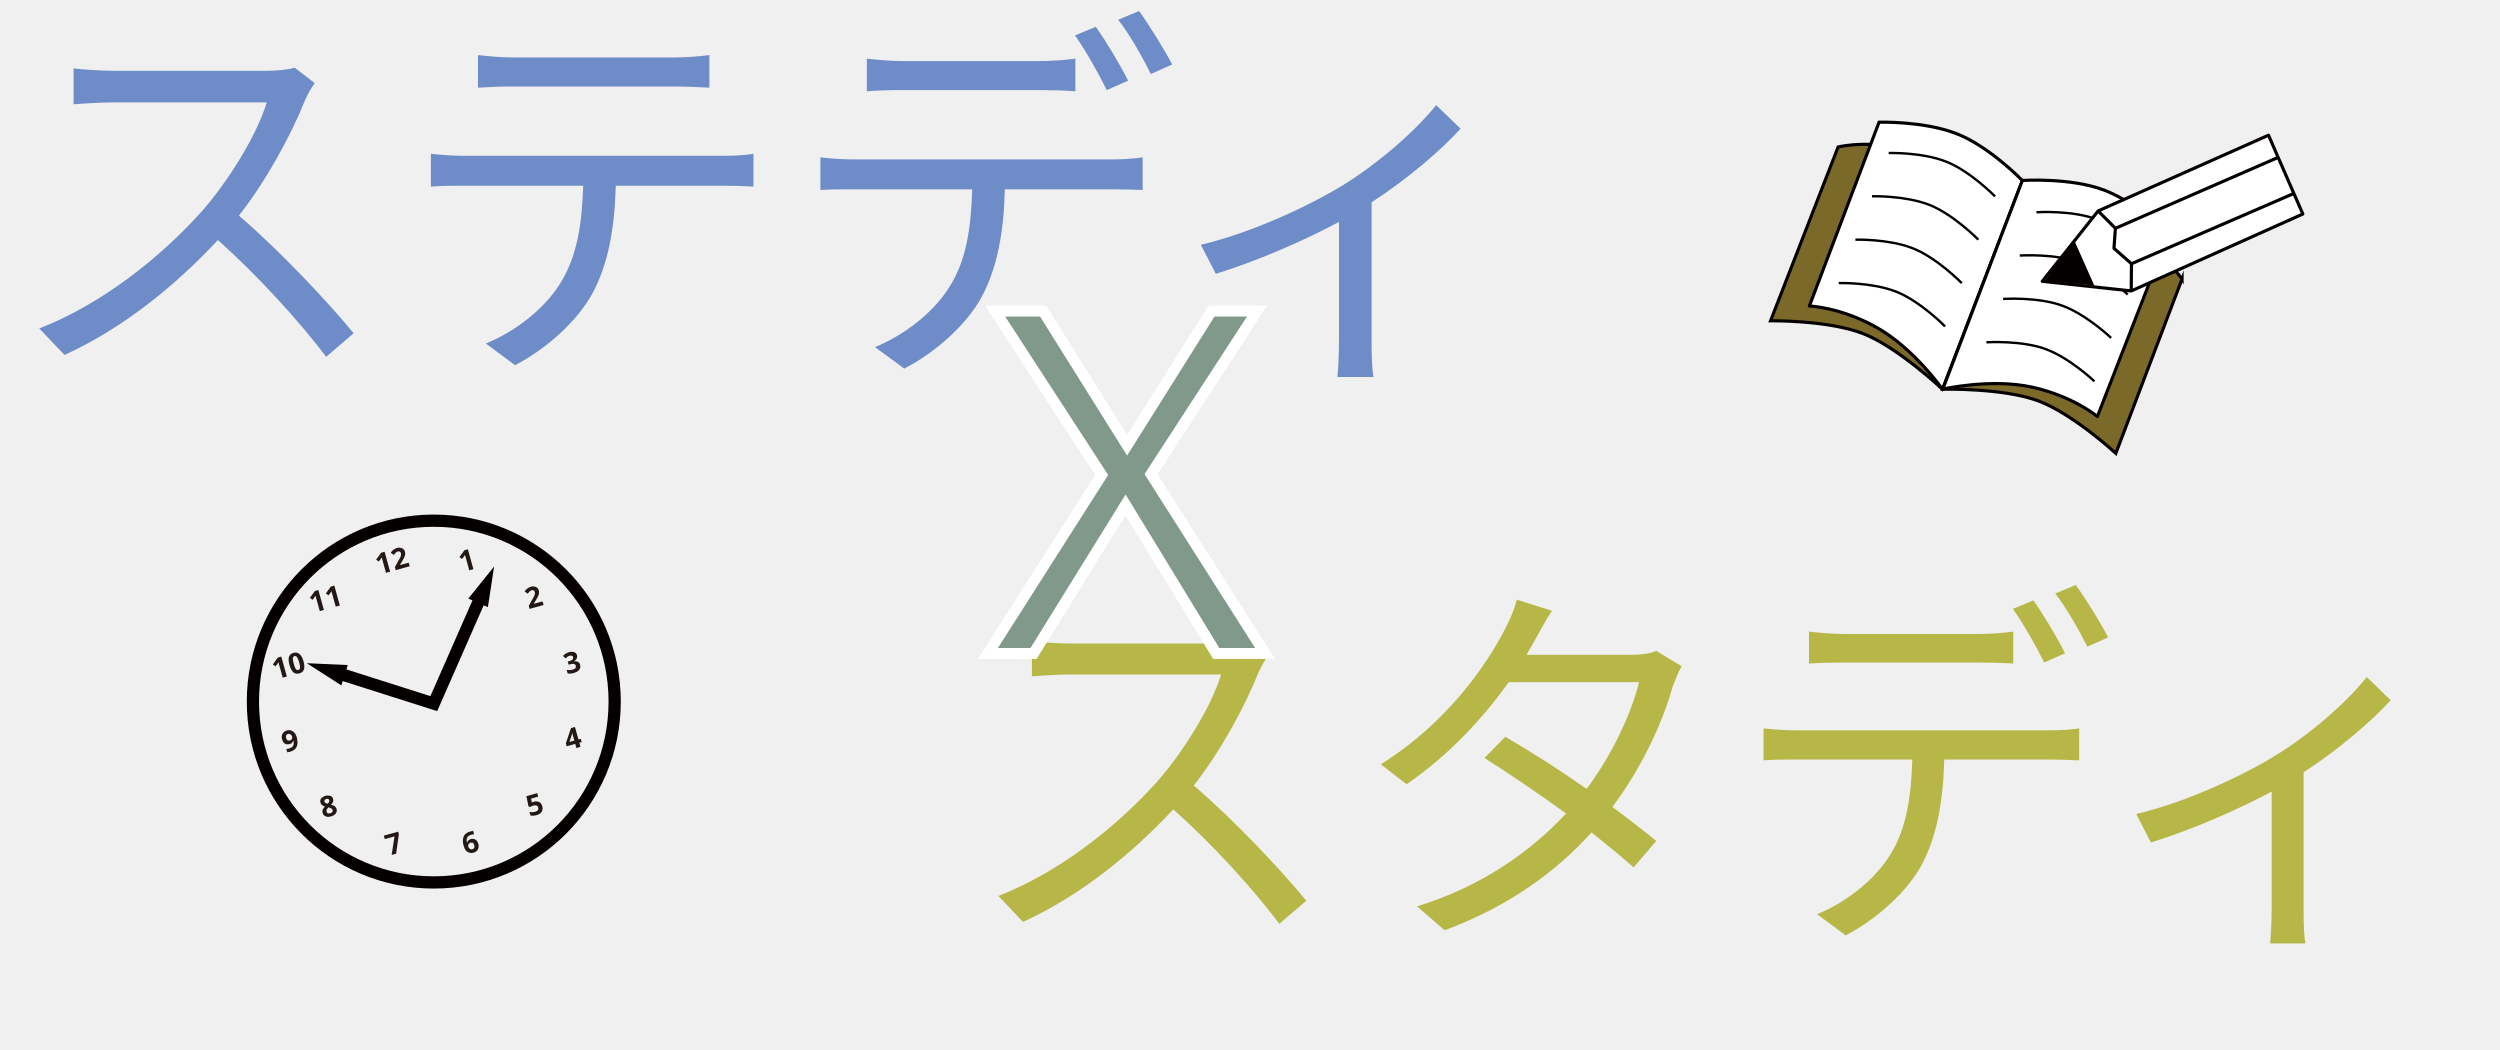
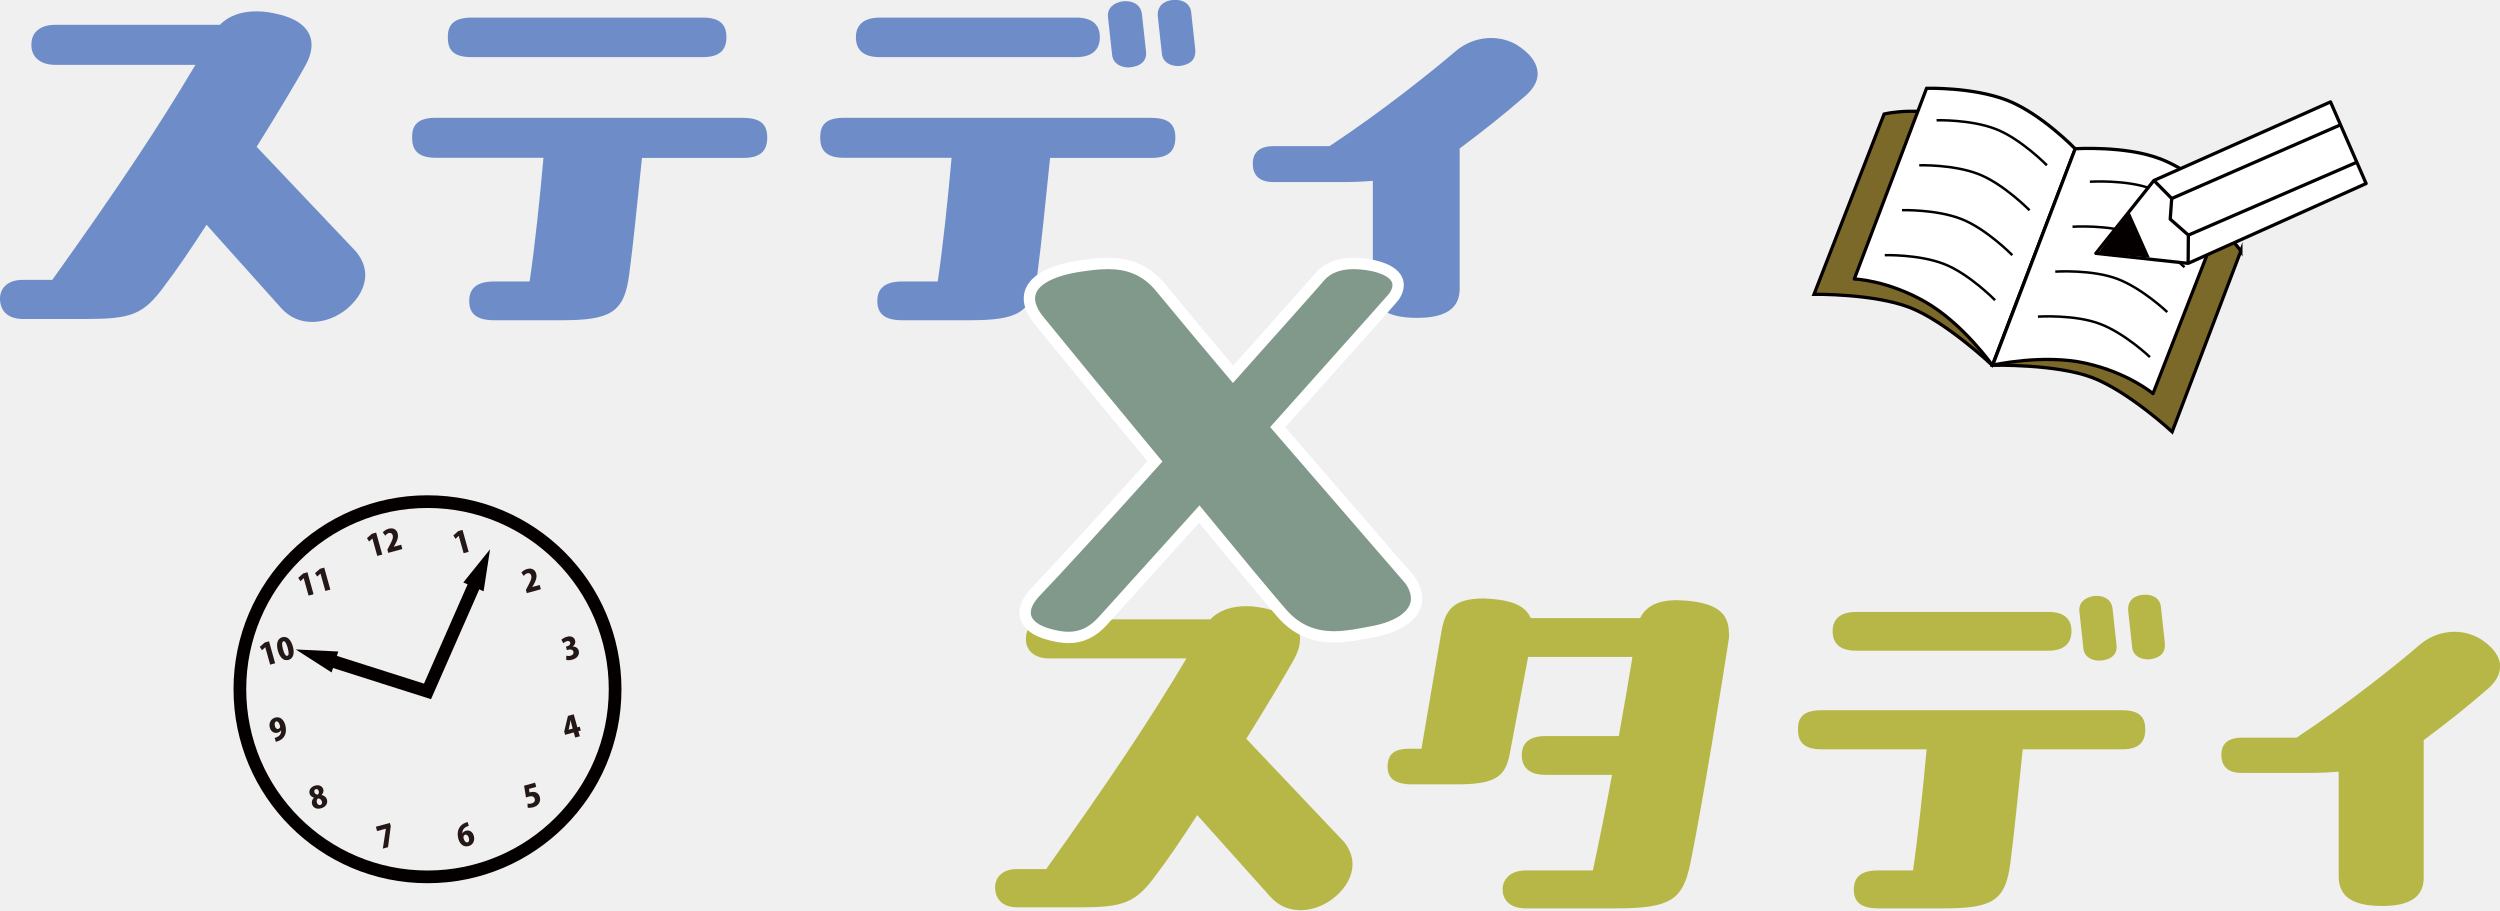
- <svg xmlns="http://www.w3.org/2000/svg" id="_レイヤー_2" data-name="レイヤー 2" viewBox="0 0 228.74 95.98">
+ <svg xmlns="http://www.w3.org/2000/svg" id="_レイヤー_2" data-name="レイヤー 2" viewBox="0 0 220.53 80.28">
  <defs>
    <style>
      .cls-1 {
+         fill: #6e8dc8;
+       }
+ 
+       .cls-2 {
+         fill: #b7b748;
+       }
+ 
+       .cls-3 {
+         fill: #81998b;
+         stroke: #fff;
+       }
+ 
+       .cls-3, .cls-4, .cls-5 {
+         stroke-miterlimit: 10;
+       }
+ 
+       .cls-6 {
        fill: #fff;
      }

-       .cls-1, .cls-2, .cls-3, .cls-4, .cls-5 {
+       .cls-6, .cls-4, .cls-5, .cls-7, .cls-8 {
        stroke: #040000;
      }

-       .cls-1, .cls-3, .cls-4 {
+       .cls-6, .cls-5, .cls-7 {
        stroke-width: .29px;
      }

-       .cls-1, .cls-4, .cls-5 {
+       .cls-6, .cls-7, .cls-8 {
        stroke-linejoin: round;
      }

-       .cls-2 {
+       .cls-4 {
        stroke-width: 1.12px;
      }

-       .cls-2, .cls-6, .cls-3 {
-         stroke-miterlimit: 10;
-       }
- 
-       .cls-2, .cls-4, .cls-5 {
+       .cls-4, .cls-7, .cls-8 {
        fill: none;
-       }
- 
-       .cls-7 {
-         fill: #6e8dc8;
-         font-size: 36px;
-       }
- 
-       .cls-7, .cls-6, .cls-8 {
-         font-family: PArdeoMin2-H-83pv-RKSJ-H, 'A P-OTF Ardeo Min2';
-       }
- 
-       .cls-6 {
-         fill: #81998b;
-         font-size: 43.87px;
-         stroke: #fff;
      }

      .cls-9 {
        fill: #231815;
-         font-family: KozGoPr6N-Heavy-83pv-RKSJ-H, 'Kozuka Gothic Pr6N';
-         font-size: 2.65px;
-         font-weight: 800;
      }

-       .cls-3 {
+       .cls-5 {
        fill: #7b6929;
      }

      .cls-10 {
        fill: #040000;
      }

      .cls-8 {
-         fill: #b7b748;
-         font-size: 35.27px;
-       }
- 
-       .cls-5 {
        stroke-width: .22px;
      }
    </style>
  </defs>
  <g id="_レイヤー_1-2" data-name="レイヤー 1">
-     <text class="cls-7" transform="translate(0 31.68)">
-       <tspan x="0" y="0">ステディ</tspan>
-     </text>
-     <text class="cls-8" transform="translate(87.82 83.57)">
-       <tspan x="0" y="0">スタディ</tspan>
-     </text>
    <g>
      <g>
-         <path class="cls-3" d="M168.18,13.45l-6.18,15.9s5.24-.07,8.43,1.16c3.19,1.23,7.27,5.08,7.27,5.08l6.46-16.71s-4.55-3.22-8.56-4.76-7.42-.67-7.42-.67Z" />
-         <path class="cls-3" d="M199.65,25.54s-1.94-2.93-5.96-4.47-9.53-2.19-9.53-2.19l-6.41,16.73s5.61-.13,8.8,1.09,7.04,4.78,7.04,4.78l6.06-15.95Z" />
+         <path class="cls-1" d="M31.32,22.1c.58.65.9,1.4.9,2.16,0,1.04-.58,2.12-1.62,2.99-.83.68-1.94,1.15-3.06,1.15-1.01,0-1.98-.36-2.77-1.26l-6.55-7.31c-1.4,2.16-2.7,4.07-3.64,5.29-1.94,2.7-3.02,3.02-7.16,3.02H2.05c-1.51,0-2.05-.86-2.05-1.8v-.07c.04-.86.68-1.58,1.98-1.58h2.63c5.94-8.31,9.39-13.53,12.63-18.97H4.86c-1.33,0-2.12-.72-2.09-1.8,0-1.08.79-1.73,2.09-1.73h14.54c.79-.83,1.94-1.19,3.24-1.19.65,0,1.37.11,2.05.29,2.59.65,3.46,2.27,2.27,4.46-.76,1.37-2.41,4.14-4.32,7.2l8.67,9.14Z" />
+         <path class="cls-1" d="M65.59,10.4c1.58,0,2.09.65,2.09,1.73s-.5,1.8-2.09,1.8h-8.96c-.43,4.03-.72,7.24-1.12,10.22-.43,3.46-1.66,4.1-6.05,4.1h-5.87c-1.55,0-2.2-.58-2.2-1.69s.65-1.73,2.2-1.73h3.13c.47-3.2.9-7.31,1.22-10.91h-9.47c-1.66,0-2.12-.72-2.12-1.8s.47-1.73,2.12-1.73h27.1ZM41.62,5.04c-1.66,0-2.12-.65-2.12-1.76,0-1.04.47-1.73,2.12-1.73h20.37c1.55,0,2.09.65,2.09,1.73s-.54,1.76-2.09,1.76h-20.37Z" />
+         <path class="cls-1" d="M101.59,10.4c1.58,0,2.09.65,2.09,1.73s-.5,1.8-2.09,1.8h-8.96c-.43,4.03-.72,7.24-1.12,10.22-.43,3.46-1.66,4.1-6.05,4.1h-5.87c-1.55,0-2.2-.58-2.2-1.69s.65-1.73,2.2-1.73h3.13c.47-3.2.9-7.31,1.22-10.91h-9.47c-1.66,0-2.12-.72-2.12-1.8s.47-1.73,2.12-1.73h27.1ZM77.62,5.04c-1.48,0-2.12-.65-2.12-1.76,0-1.04.65-1.73,2.12-1.73h17.31c1.44,0,2.09.65,2.09,1.73s-.65,1.76-2.09,1.76h-17.31ZM97.74,1.55c-.11-.86.54-1.33,1.33-1.44.86-.07,1.55.29,1.66,1.12l.36,3.28c.11.86-.47,1.37-1.51,1.44-.76,0-1.4-.36-1.48-1.12l-.36-3.28ZM105.44,4.39v.14c0,.83-.54,1.19-1.44,1.3-.83,0-1.44-.36-1.51-1.12l-.36-3.28c-.07-.86.5-1.37,1.37-1.44h.18c.72,0,1.33.36,1.4,1.12l.36,3.28Z" />
+         <path class="cls-1" d="M135.64,6.51c0,.68-.4,1.37-1.12,1.98-2.02,1.73-3.31,2.77-5.76,4.61v12.38c0,1.76-1.3,2.56-3.74,2.56-2.7,0-3.92-.86-3.92-2.66v-9.43c-.83.07-1.69.11-2.63.11h-6.16c-1.3,0-1.8-.68-1.8-1.62s.54-1.55,1.84-1.55h4.93c4.64-3.06,9.21-6.73,11.09-8.35.97-.83,2.09-1.19,3.17-1.19.97,0,1.91.32,2.59.83,1.01.72,1.51,1.51,1.51,2.34Z" />
      </g>
      <g>
-         <path class="cls-1" d="M171.93,11.17l-6.38,16.83s2.86.09,6.21,1.99c3.35,1.9,5.97,5.62,5.97,5.62l7.31-19.09s-3.03-3.14-6.05-4.3-7.06-1.04-7.06-1.04Z" />
-         <path class="cls-1" d="M192.5,17.39c-3.03-1.16-7.46-.88-7.46-.88l-7.28,19.09s4.44-1.01,8.2-.17c3.76.84,5.94,2.68,5.94,2.68l6.53-16.77s-2.92-2.8-5.94-3.96Z" />
-       </g>
-       <path class="cls-5" d="M196.21,22.99s-2.15-2.06-4.38-2.92-5.5-.65-5.5-.65" />
-       <path class="cls-5" d="M194.68,26.95s-2.15-2.06-4.38-2.92-5.5-.65-5.5-.65" />
-       <path class="cls-5" d="M193.16,30.92s-2.15-2.06-4.38-2.92-5.5-.65-5.5-.65" />
-       <path class="cls-5" d="M191.63,34.89s-2.15-2.06-4.38-2.92-5.5-.65-5.5-.65" />
-       <path class="cls-5" d="M172.81,14s2.98-.09,5.21.77,4.52,3.2,4.52,3.2" />
-       <path class="cls-5" d="M171.28,17.96s2.98-.09,5.21.77,4.52,3.2,4.52,3.2" />
-       <path class="cls-5" d="M169.76,21.93s2.98-.09,5.21.77,4.52,3.2,4.52,3.2" />
-       <path class="cls-5" d="M168.24,25.9s2.98-.09,5.21.77c2.23.86,4.52,3.2,4.52,3.2" />
-       <g>
-         <polygon class="cls-1" points="207.56 12.37 191.97 19.3 186.86 25.74 195 26.62 210.7 19.58 208.44 14.4 207.56 12.37" />
-         <polyline class="cls-4" points="191.97 19.3 193.55 20.89 193.42 22.72 195.02 24.13 195 26.62" />
-         <line class="cls-4" x1="193.55" y1="20.89" x2="208.44" y2="14.4" />
-         <line class="cls-4" x1="195.02" y1="24.13" x2="209.88" y2="17.7" />
-         <polygon class="cls-10" points="189.8 22.03 191.62 26.12 187.07 25.7 189.8 22.03" />
-       </g>
-     </g>
-     <g>
-       <circle class="cls-2" cx="39.69" cy="64.19" r="16.55" />
-       <g>
-         <polyline class="cls-2" points="30.89 61.58 39.69 64.38 44.01 54.55" />
-         <polygon class="cls-10" points="31.23 62.71 28.07 60.68 31.82 60.85 31.23 62.71" />
-         <polygon class="cls-10" points="44.64 55.55 45.21 51.83 42.85 54.77 44.64 55.55" />
+         <path class="cls-2" d="M118.43,74.11c.56.63.88,1.38.88,2.12,0,1.02-.56,2.08-1.59,2.93-.81.67-1.9,1.13-2.99,1.13-.99,0-1.94-.35-2.71-1.23l-6.41-7.16c-1.37,2.12-2.64,3.99-3.56,5.18-1.9,2.65-2.96,2.96-7.01,2.96h-5.25c-1.48,0-2.01-.85-2.01-1.76v-.07c.04-.85.67-1.55,1.94-1.55h2.57c5.81-8.15,9.2-13.26,12.37-18.58h-12.12c-1.3,0-2.08-.71-2.04-1.76,0-1.06.77-1.69,2.04-1.69h14.23c.77-.81,1.9-1.16,3.17-1.16.63,0,1.34.11,2.01.28,2.54.63,3.38,2.22,2.22,4.37-.74,1.34-2.36,4.05-4.23,7.05l8.49,8.96Z" />
+         <path class="cls-2" d="M152.53,55.88c0,.32-.04.67-.11,1.02-.49,3.17-2.25,14.11-3.31,19.25-.67,3.24-1.73,3.98-6.59,3.98h-8.03c-1.41-.04-1.94-.85-1.94-1.66s.56-1.69,2.08-1.69h5.88c.56-2.61,1.16-5.54,1.69-8.43h-5.88c-1.48,0-2.08-.71-2.08-1.73s.6-1.69,2.08-1.69h6.48c.49-2.75.92-5.22,1.2-6.98h-9.2l-1.62,8.53c-.39,2.12-1.37,2.71-4.72,2.71h-4.09c-1.55-.07-1.97-.71-1.97-1.55v-.11c.04-.85.42-1.48,1.9-1.48h1.09l1.76-10.33c.32-1.9,1.06-2.93,3.73-2.93.25,0,.46.04.7.04,1.76.14,2.99.6,3.45,1.69h9.65c.63-1.27,1.97-1.69,3.88-1.55,2.82.21,3.95,1.06,3.95,2.89Z" />
+         <path class="cls-2" d="M187.2,62.65c1.55,0,2.04.63,2.04,1.69s-.49,1.76-2.04,1.76h-8.77c-.42,3.95-.71,7.09-1.09,10.01-.42,3.39-1.62,4.02-5.92,4.02h-5.74c-1.52,0-2.15-.56-2.15-1.66s.63-1.69,2.15-1.69h3.07c.46-3.14.88-7.16,1.2-10.68h-9.27c-1.62,0-2.08-.71-2.08-1.76s.46-1.69,2.08-1.69h26.53ZM163.74,57.4c-1.44,0-2.08-.63-2.08-1.73,0-1.02.63-1.69,2.08-1.69h16.95c1.41,0,2.04.63,2.04,1.69s-.63,1.73-2.04,1.73h-16.95ZM183.43,53.98c-.11-.85.53-1.3,1.3-1.41.85-.07,1.51.28,1.62,1.09l.35,3.21c.11.85-.46,1.34-1.48,1.41-.74,0-1.37-.35-1.44-1.09l-.35-3.21ZM190.97,56.76v.14c0,.81-.53,1.16-1.41,1.27-.81,0-1.41-.35-1.48-1.09l-.35-3.21c-.07-.85.49-1.34,1.34-1.41h.18c.71,0,1.3.35,1.37,1.09l.35,3.21Z" />
+         <path class="cls-2" d="M220.53,58.84c0,.67-.39,1.34-1.09,1.94-1.97,1.69-3.24,2.72-5.64,4.51v12.13c0,1.73-1.27,2.5-3.66,2.5-2.64,0-3.84-.85-3.84-2.61v-9.24c-.81.07-1.66.11-2.57.11h-6.02c-1.27,0-1.76-.67-1.76-1.59s.53-1.52,1.8-1.52h4.83c4.55-3,9.02-6.59,10.85-8.18.95-.81,2.04-1.16,3.1-1.16.95,0,1.87.32,2.54.81.99.71,1.48,1.48,1.48,2.29Z" />
      </g>
      <g>
-         <text class="cls-9" transform="translate(42.55 78.2) rotate(-15.5)">
-           <tspan x="0" y="0">6</tspan>
-         </text>
-         <text class="cls-9" transform="translate(35.55 78.3) rotate(-15.53)">
-           <tspan x="0" y="0">7</tspan>
-         </text>
-         <text class="cls-9" transform="translate(29.56 74.87) rotate(-15.58)">
-           <tspan x="0" y="0">8</tspan>
-         </text>
-         <text class="cls-9" transform="translate(26.07 68.88) rotate(-15.5)">
-           <tspan x="0" y="0">9</tspan>
-         </text>
-         <text class="cls-9" transform="translate(25.19 62.19) rotate(-15.53)">
-           <tspan x="0" y="0">10</tspan>
-         </text>
-         <text class="cls-9" transform="translate(28.58 56.1) rotate(-15.51)">
-           <tspan x="0" y="0">11</tspan>
-         </text>
-         <text class="cls-9" transform="translate(34.64 52.6) rotate(-15.5)">
-           <tspan x="0" y="0">12</tspan>
-         </text>
-         <text class="cls-9" transform="translate(42.26 52.37) rotate(-15.5)">
-           <tspan x="0" y="0">1</tspan>
-         </text>
-         <text class="cls-9" transform="translate(48.35 55.74) rotate(-15.54)">
-           <tspan x="0" y="0">2</tspan>
-         </text>
-         <text class="cls-9" transform="translate(51.87 61.72) rotate(-15.5)">
-           <tspan x="0" y="0">3</tspan>
-         </text>
-         <text class="cls-9" transform="translate(51.91 68.67) rotate(-15.57)">
-           <tspan x="0" y="0">4</tspan>
-         </text>
-         <text class="cls-9" transform="translate(48.44 74.73) rotate(-15.51)">
-           <tspan x="0" y="0">5</tspan>
-         </text>
+         <g>
+           <path class="cls-5" d="M166.2,10.06l-6.18,15.9s5.24-.07,8.43,1.16c3.19,1.23,7.27,5.08,7.27,5.08l6.46-16.71s-4.55-3.22-8.56-4.76-7.42-.67-7.42-.67Z" />
+           <path class="cls-5" d="M197.67,22.15s-1.94-2.93-5.96-4.47-9.53-2.19-9.53-2.19l-6.41,16.73s5.61-.13,8.8,1.09,7.04,4.78,7.04,4.78l6.06-15.95Z" />
+         </g>
+         <g>
+           <path class="cls-6" d="M169.95,7.78l-6.38,16.83s2.86.09,6.21,1.99c3.35,1.9,5.97,5.62,5.97,5.62l7.31-19.09s-3.03-3.14-6.05-4.3-7.06-1.04-7.06-1.04Z" />
+           <path class="cls-6" d="M190.52,14c-3.03-1.16-7.46-.88-7.46-.88l-7.28,19.09s4.44-1.01,8.2-.17c3.76.84,5.94,2.68,5.94,2.68l6.53-16.77s-2.92-2.8-5.94-3.96Z" />
+         </g>
+         <path class="cls-8" d="M194.23,19.6s-2.15-2.06-4.38-2.92-5.5-.65-5.5-.65" />
+         <path class="cls-8" d="M192.7,23.57s-2.15-2.06-4.38-2.92-5.5-.65-5.5-.65" />
+         <path class="cls-8" d="M191.18,27.53s-2.15-2.06-4.38-2.92-5.5-.65-5.5-.65" />
+         <path class="cls-8" d="M189.65,31.5s-2.15-2.06-4.38-2.92-5.5-.65-5.5-.65" />
+         <path class="cls-8" d="M170.83,10.61s2.98-.09,5.21.77,4.52,3.2,4.52,3.2" />
+         <path class="cls-8" d="M169.3,14.58s2.98-.09,5.21.77,4.52,3.2,4.52,3.2" />
+         <path class="cls-8" d="M167.78,18.54s2.98-.09,5.21.77,4.52,3.2,4.52,3.2" />
+         <path class="cls-8" d="M166.26,22.51s2.98-.09,5.21.77c2.23.86,4.52,3.2,4.52,3.2" />
+         <g>
+           <polygon class="cls-6" points="205.58 8.99 190 15.92 184.88 22.35 193.02 23.23 208.72 16.19 206.46 11.01 205.58 8.99" />
+           <polyline class="cls-7" points="190 15.92 191.57 17.51 191.44 19.33 193.04 20.74 193.02 23.23" />
+           <line class="cls-7" x1="191.57" y1="17.51" x2="206.46" y2="11.01" />
+           <line class="cls-7" x1="193.04" y1="20.74" x2="207.9" y2="14.31" />
+           <polygon class="cls-10" points="187.82 18.64 189.64 22.73 185.09 22.32 187.82 18.64" />
+         </g>
      </g>
+       <g>
+         <circle class="cls-4" cx="37.71" cy="60.8" r="16.55" />
+         <g>
+           <polyline class="cls-4" points="28.91 58.19 37.71 60.99 42.03 51.16" />
+           <polygon class="cls-10" points="29.25 59.32 26.09 57.29 29.84 57.47 29.25 59.32" />
+           <polygon class="cls-10" points="42.66 52.16 43.23 48.45 40.87 51.38 42.66 52.16" />
+         </g>
+         <g>
+           <path class="cls-9" d="M40.79,73.52c.06-.11.16-.2.32-.24.29-.08.59.08.69.47.1.37-.05.77-.45.88-.46.13-.79-.17-.92-.64-.18-.67.08-1.22.64-1.42.07-.03.1-.04.18-.06l.1.34s-.1.03-.16.06c-.32.13-.42.39-.41.62h.01ZM41.35,73.89c-.04-.15-.16-.3-.31-.26-.09.02-.14.11-.16.2,0,.03,0,.08.02.15.06.2.19.37.35.32.15-.04.15-.24.1-.42Z" />
+           <path class="cls-9" d="M33.15,72.93l1.24-.34.08.28-.24,1.86-.46.13.27-1.76h0s-.78.21-.78.21l-.1-.37Z" />
+           <path class="cls-9" d="M27.69,70.36c-.2-.05-.34-.19-.38-.35-.09-.33.13-.61.48-.71.39-.11.65.07.73.33.04.15,0,.34-.15.5h0c.2.04.4.16.47.4.1.36-.12.66-.51.77-.43.12-.72-.07-.8-.36-.07-.23.02-.44.18-.59h0ZM27.73,69.88c.03.12.15.2.3.22.08-.05.12-.19.09-.3-.03-.12-.12-.23-.25-.19-.16.04-.16.18-.13.28ZM28.39,70.69c-.05-.17-.19-.26-.34-.26-.1.08-.14.22-.1.36.04.14.16.26.3.22.15-.04.18-.19.15-.31Z" />
+           <path class="cls-9" d="M24.8,64.41c-.05.09-.15.18-.3.22-.29.08-.6-.07-.7-.45-.1-.36.06-.76.47-.88.44-.12.76.18.89.64.2.73-.07,1.29-.73,1.47-.04.01-.07.02-.1.03l-.1-.35c.06-.01.09-.02.18-.06.23-.09.41-.28.39-.62h0ZM24.24,64.03c.05.2.18.31.31.27.09-.03.14-.11.16-.16,0-.04,0-.1-.03-.18-.06-.2-.17-.36-.32-.32-.13.04-.16.21-.11.4Z" />
+           <g>
+             <path class="cls-9" d="M23.83,58.63l-.43-1.54h0s-.29.27-.29.27l-.19-.3.43-.38.38-.11.54,1.94-.44.12Z" />
+             <path class="cls-9" d="M24.51,57.4c-.15-.55-.08-1.06.39-1.19.5-.14.79.33.93.81.18.63.03,1.08-.38,1.19-.5.14-.8-.32-.94-.81ZM25.38,57.15c-.12-.42-.24-.62-.38-.58-.13.04-.16.26-.04.7.12.44.25.62.39.58.11-.03.17-.17.03-.7Z" />
+           </g>
+           <g>
+             <path class="cls-9" d="M27.22,52.54l-.43-1.54h0s-.29.27-.29.27l-.19-.3.43-.38.38-.11.54,1.94-.44.12Z" />
+             <path class="cls-9" d="M28.7,52.13l-.43-1.54h0s-.29.27-.29.27l-.19-.3.43-.38.38-.11.54,1.94-.44.12Z" />
+           </g>
+           <g>
+             <path class="cls-9" d="M33.28,49.04l-.43-1.54h0s-.29.27-.29.27l-.19-.3.43-.38.38-.11.54,1.94-.44.12Z" />
+             <path class="cls-9" d="M35.49,48.43l-1.24.34-.08-.28.16-.31c.24-.44.38-.73.31-.96-.04-.15-.17-.25-.35-.2-.13.04-.24.14-.31.23l-.21-.29c.1-.12.29-.26.51-.32.44-.12.71.09.8.42.09.34-.06.67-.23.97l-.12.2h0s.66-.18.66-.18l.1.38Z" />
+           </g>
+           <path class="cls-9" d="M40.9,48.81l-.43-1.54h0s-.29.26-.29.26l-.19-.3.43-.38.38-.11.54,1.94-.44.12Z" />
+           <path class="cls-9" d="M47.71,51.98l-1.24.34-.08-.28.16-.31c.24-.44.38-.73.31-.96-.04-.15-.16-.25-.35-.2-.13.04-.24.14-.31.23l-.21-.29c.1-.12.29-.26.51-.32.44-.12.71.09.8.42.09.34-.06.67-.23.97l-.12.2h0s.66-.18.66-.18l.1.38Z" />
+           <path class="cls-9" d="M50.53,57.03c.23,0,.45.12.52.37.09.33-.11.67-.57.79-.21.06-.41.06-.53.02v-.37c.09.03.26.04.39,0,.2-.05.28-.2.24-.35-.05-.19-.25-.23-.44-.18l-.13.04-.09-.31.12-.03c.14-.04.3-.16.26-.32-.03-.12-.14-.18-.3-.13-.13.04-.24.12-.3.18l-.18-.3c.08-.09.27-.21.49-.27.38-.11.65.06.72.32.06.2-.02.39-.2.53h0Z" />
+           <path class="cls-9" d="M51.15,64.95l-.41.11-.13-.45-.76.21-.08-.29.33-1.38.51-.14.32,1.15.21-.06.09.34-.21.06.13.45ZM50.15,64.37l.37-.1-.11-.4c-.03-.11-.06-.24-.08-.36h0c-.02.13-.04.26-.07.4l-.1.46h0Z" />
+           <path class="cls-9" d="M47.2,69.04l.1.37-.64.18.05.32s.06-.02.09-.03c.3-.08.7-.01.82.43.1.37-.09.77-.58.9-.19.05-.39.06-.49.04l-.02-.36c.09.02.24.02.38-.02.18-.05.32-.2.26-.4-.06-.22-.26-.28-.57-.19-.08.02-.14.04-.2.07l-.17-1.04.96-.27Z" />
+         </g>
+       </g>
+       <path class="cls-3" d="M124,50.69c.66.75.96,1.45.96,2.11,0,1.4-1.49,2.5-3.95,2.94-1.14.22-2.28.44-3.29.44-1.75,0-3.33-.53-4.74-2.19-1.18-1.36-3.95-4.69-7.19-8.64l-8.51,9.43c-.92,1.01-1.89,1.45-3.03,1.45-.48,0-1.05-.09-1.67-.26-1.36-.35-2.15-1.05-2.15-1.93,0-.61.35-1.27,1.1-2.02,1.36-1.4,5.7-6.14,10.35-11.32-3.86-4.65-7.76-9.39-10.22-12.42-2.06-2.54-.18-4.21,3.42-4.78.88-.13,1.75-.26,2.63-.26,1.71,0,3.29.48,4.61,2.06,2.46,2.98,4.56,5.48,6.45,7.72,4.04-4.52,7.28-8.16,7.68-8.64.66-.75,1.67-1.14,2.98-1.14.35,0,.75.04,1.14.09,1.54.22,2.76.83,2.76,1.8,0,.35-.13.79-.53,1.23-1.18,1.36-5.4,6.05-10.09,11.32l11.27,13.03Z" />
    </g>
-     <text class="cls-6" transform="translate(90.22 59.79)">
-       <tspan x="0" y="0">X</tspan>
-     </text>
  </g>
</svg>
